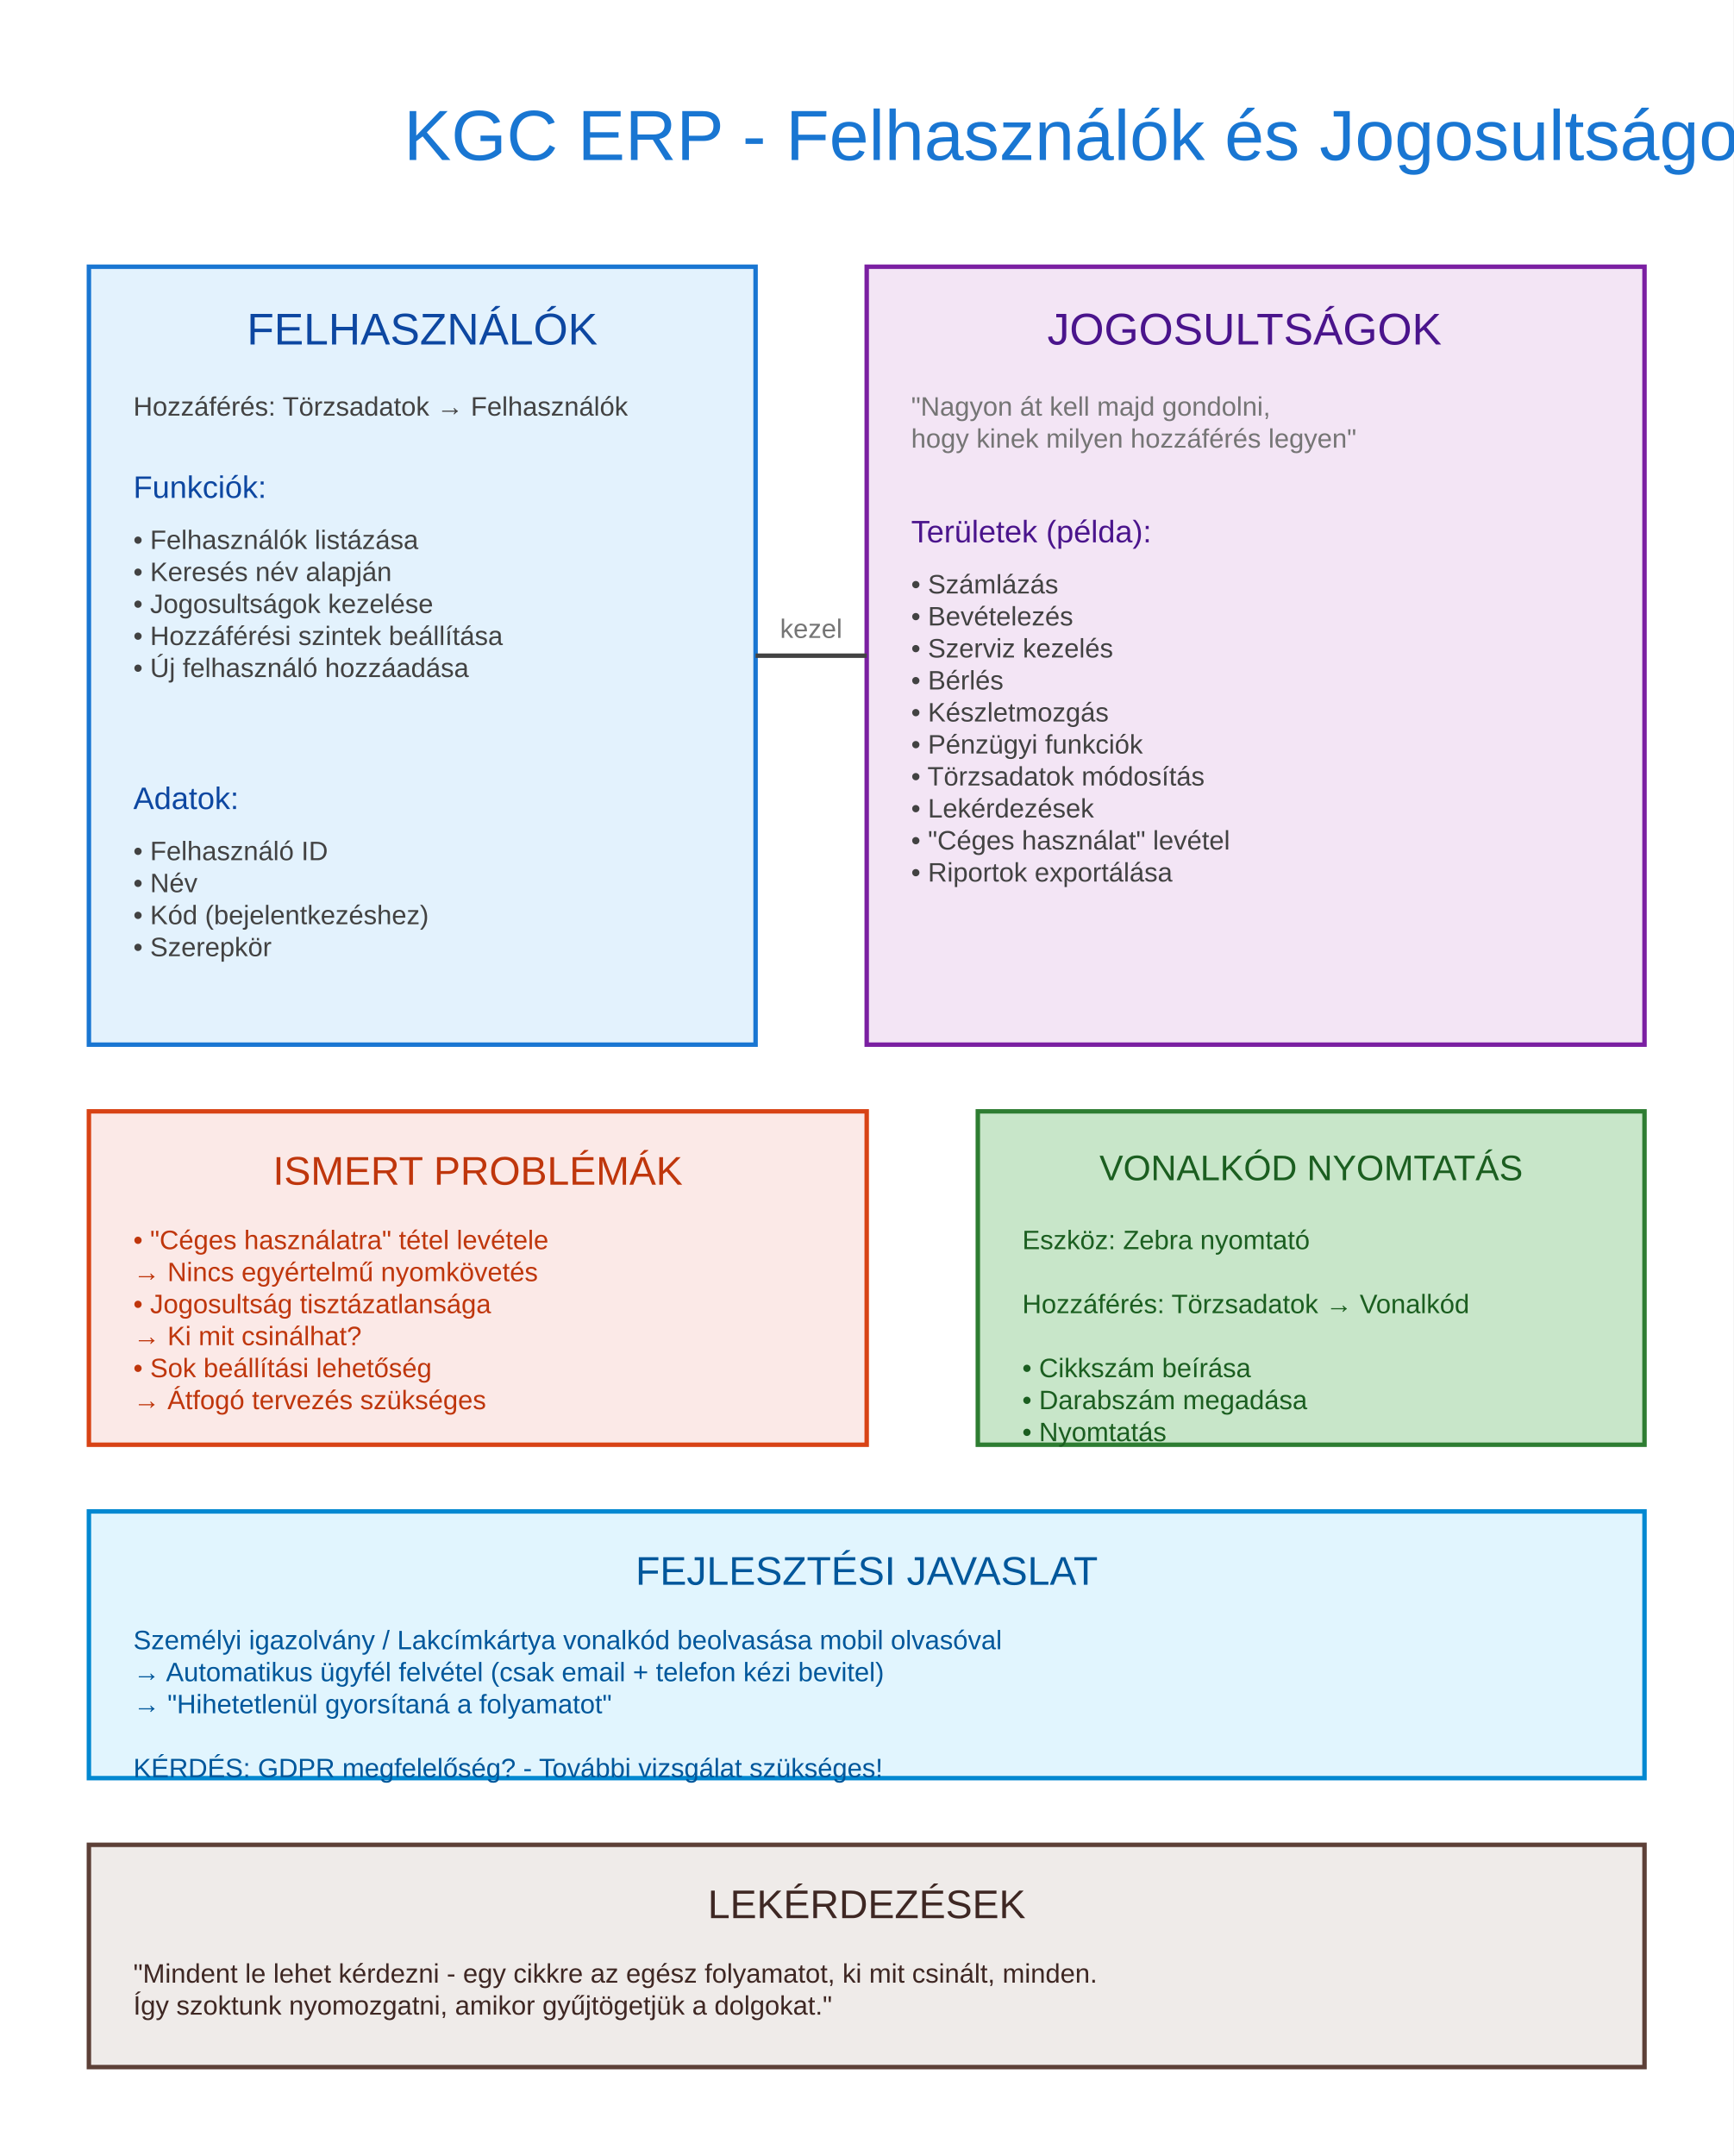
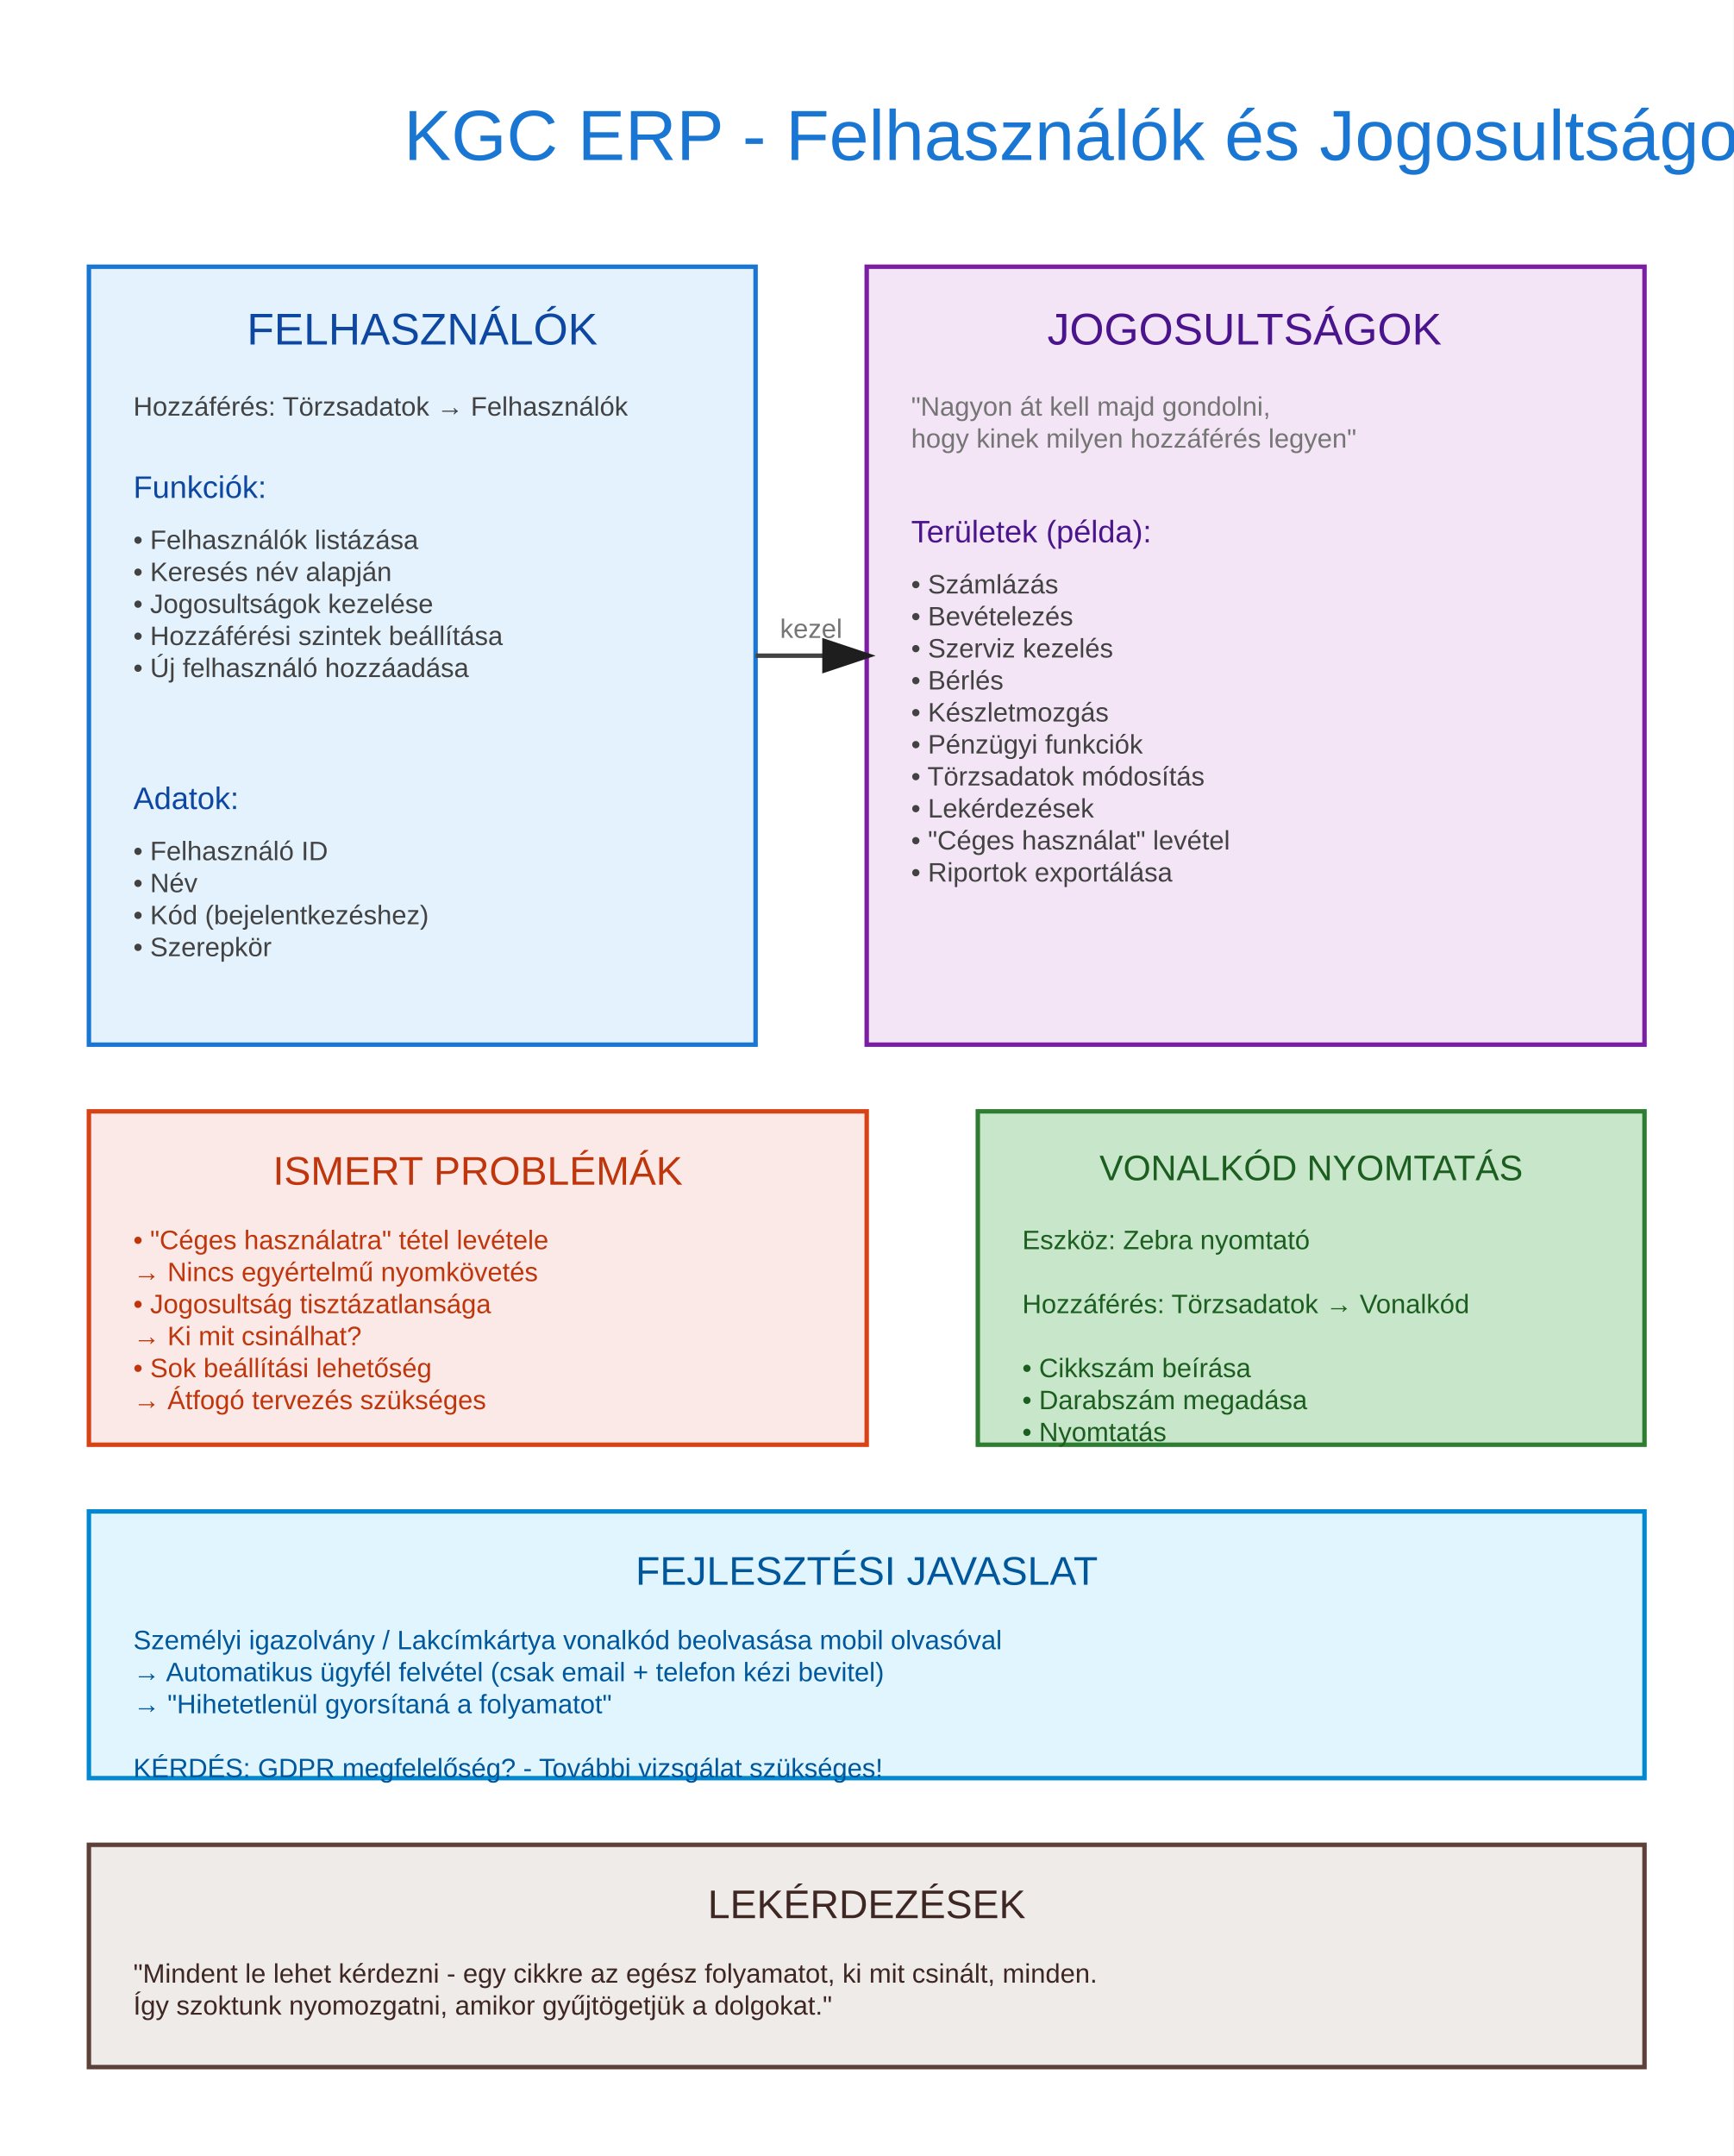
<svg xmlns="http://www.w3.org/2000/svg" viewBox="10 -20 780 970" class="w-full h-auto">
  <defs>
    <style>.excalidraw-text { font-family: Segoe UI, Arial, sans-serif; }</style>
-     <marker id="ah" markerWidth="10" markerHeight="10" refX="9" refY="3" orient="auto">
-       <polygon points="0 0, 10 3, 0 6" fill="#1e1e1e" />
+     <marker id="ah" markerWidth="12" markerHeight="8" refX="10" refY="4" orient="auto" markerUnits="strokeWidth">
+       <polygon points="0 0, 12 4, 0 8" fill="#1e1e1e" />
+     </marker>
+     <marker id="ah-blue" markerWidth="12" markerHeight="8" refX="10" refY="4" orient="auto" markerUnits="strokeWidth">
+       <polygon points="0 0, 12 4, 0 8" fill="#1976d2" />
+     </marker>
+     <marker id="ah-green" markerWidth="12" markerHeight="8" refX="10" refY="4" orient="auto" markerUnits="strokeWidth">
+       <polygon points="0 0, 12 4, 0 8" fill="#388e3c" />
+     </marker>
+     <marker id="ah-orange" markerWidth="12" markerHeight="8" refX="10" refY="4" orient="auto" markerUnits="strokeWidth">
+       <polygon points="0 0, 12 4, 0 8" fill="#f57c00" />
    </marker>
  </defs>
  <rect x="10" y="-20" width="780" height="970" fill="#ffffff" />
  <text x="500" y="52" font-size="32" fill="#1976d2" text-anchor="middle" class="excalidraw-text" opacity="1">KGC ERP - Felhasználók és Jogosultságok</text>
  <rect x="50" y="100" width="300" height="350" stroke="#1976d2" fill="#e3f2fd" stroke-width="2" rx="0" opacity="1" />
  <text x="200" y="135" font-size="20" fill="#0d47a1" text-anchor="middle" class="excalidraw-text" opacity="1">FELHASZNÁLÓK</text>
  <text x="70" y="167" font-size="12" fill="#424242" text-anchor="start" class="excalidraw-text" opacity="1">Hozzáférés: Törzsadatok → Felhasználók</text>
  <text x="70" y="204" font-size="14" fill="#0d47a1" text-anchor="start" class="excalidraw-text" opacity="1">Funkciók:</text>
  <text x="70" y="227" font-size="12" fill="#424242" text-anchor="start" class="excalidraw-text" opacity="1">• Felhasználók listázása</text>
  <text x="70" y="241.4" font-size="12" fill="#424242" text-anchor="start" class="excalidraw-text" opacity="1">• Keresés név alapján</text>
  <text x="70" y="255.8" font-size="12" fill="#424242" text-anchor="start" class="excalidraw-text" opacity="1">• Jogosultságok kezelése</text>
  <text x="70" y="270.2" font-size="12" fill="#424242" text-anchor="start" class="excalidraw-text" opacity="1">• Hozzáférési szintek beállítása</text>
  <text x="70" y="284.6" font-size="12" fill="#424242" text-anchor="start" class="excalidraw-text" opacity="1">• Új felhasználó hozzáadása</text>
  <text x="70" y="344" font-size="14" fill="#0d47a1" text-anchor="start" class="excalidraw-text" opacity="1">Adatok:</text>
  <text x="70" y="367" font-size="12" fill="#424242" text-anchor="start" class="excalidraw-text" opacity="1">• Felhasználó ID</text>
  <text x="70" y="381.4" font-size="12" fill="#424242" text-anchor="start" class="excalidraw-text" opacity="1">• Név</text>
  <text x="70" y="395.8" font-size="12" fill="#424242" text-anchor="start" class="excalidraw-text" opacity="1">• Kód (bejelentkezéshez)</text>
  <text x="70" y="410.2" font-size="12" fill="#424242" text-anchor="start" class="excalidraw-text" opacity="1">• Szerepkör</text>
  <rect x="400" y="100" width="350" height="350" stroke="#7b1fa2" fill="#f3e5f5" stroke-width="2" rx="0" opacity="1" />
  <text x="570" y="135" font-size="20" fill="#4a148c" text-anchor="middle" class="excalidraw-text" opacity="1">JOGOSULTSÁGOK</text>
  <text x="420" y="167" font-size="12" fill="#757575" text-anchor="start" class="excalidraw-text" opacity="1">"Nagyon át kell majd gondolni,</text>
  <text x="420" y="181.4" font-size="12" fill="#757575" text-anchor="start" class="excalidraw-text" opacity="1">hogy kinek milyen hozzáférés legyen"</text>
  <text x="420" y="224" font-size="14" fill="#4a148c" text-anchor="start" class="excalidraw-text" opacity="1">Területek (példa):</text>
  <text x="420" y="247" font-size="12" fill="#424242" text-anchor="start" class="excalidraw-text" opacity="1">• Számlázás</text>
  <text x="420" y="261.4" font-size="12" fill="#424242" text-anchor="start" class="excalidraw-text" opacity="1">• Bevételezés</text>
  <text x="420" y="275.8" font-size="12" fill="#424242" text-anchor="start" class="excalidraw-text" opacity="1">• Szerviz kezelés</text>
  <text x="420" y="290.2" font-size="12" fill="#424242" text-anchor="start" class="excalidraw-text" opacity="1">• Bérlés</text>
  <text x="420" y="304.6" font-size="12" fill="#424242" text-anchor="start" class="excalidraw-text" opacity="1">• Készletmozgás</text>
  <text x="420" y="319" font-size="12" fill="#424242" text-anchor="start" class="excalidraw-text" opacity="1">• Pénzügyi funkciók</text>
  <text x="420" y="333.4" font-size="12" fill="#424242" text-anchor="start" class="excalidraw-text" opacity="1">• Törzsadatok módosítás</text>
  <text x="420" y="347.8" font-size="12" fill="#424242" text-anchor="start" class="excalidraw-text" opacity="1">• Lekérdezések</text>
  <text x="420" y="362.2" font-size="12" fill="#424242" text-anchor="start" class="excalidraw-text" opacity="1">• "Céges használat" levétel</text>
  <text x="420" y="376.6" font-size="12" fill="#424242" text-anchor="start" class="excalidraw-text" opacity="1">• Riportok exportálása</text>
  <rect x="50" y="480" width="350" height="150" stroke="#d84315" fill="#fbe9e7" stroke-width="2" rx="0" opacity="1" />
  <text x="225" y="513" font-size="18" fill="#bf360c" text-anchor="middle" class="excalidraw-text" opacity="1">ISMERT PROBLÉMÁK</text>
  <text x="70" y="542" font-size="12" fill="#bf360c" text-anchor="start" class="excalidraw-text" opacity="1">• "Céges használatra" tétel levétele</text>
  <text x="70" y="556.4" font-size="12" fill="#bf360c" text-anchor="start" class="excalidraw-text" opacity="1">  → Nincs egyértelmű nyomkövetés</text>
  <text x="70" y="570.8" font-size="12" fill="#bf360c" text-anchor="start" class="excalidraw-text" opacity="1">• Jogosultság tisztázatlansága</text>
  <text x="70" y="585.2" font-size="12" fill="#bf360c" text-anchor="start" class="excalidraw-text" opacity="1">  → Ki mit csinálhat?</text>
  <text x="70" y="599.6" font-size="12" fill="#bf360c" text-anchor="start" class="excalidraw-text" opacity="1">• Sok beállítási lehetőség</text>
  <text x="70" y="614" font-size="12" fill="#bf360c" text-anchor="start" class="excalidraw-text" opacity="1">  → Átfogó tervezés szükséges</text>
  <rect x="450" y="480" width="300" height="150" stroke="#2e7d32" fill="#c8e6c9" stroke-width="2" rx="0" opacity="1" />
  <text x="600" y="511" font-size="16" fill="#1b5e20" text-anchor="middle" class="excalidraw-text" opacity="1">VONALKÓD NYOMTATÁS</text>
  <text x="470" y="542" font-size="12" fill="#1b5e20" text-anchor="start" class="excalidraw-text" opacity="1">Eszköz: Zebra nyomtató</text>
  <text x="470" y="556.4" font-size="12" fill="#1b5e20" text-anchor="start" class="excalidraw-text" opacity="1" />
  <text x="470" y="570.8" font-size="12" fill="#1b5e20" text-anchor="start" class="excalidraw-text" opacity="1">Hozzáférés: Törzsadatok → Vonalkód</text>
  <text x="470" y="585.2" font-size="12" fill="#1b5e20" text-anchor="start" class="excalidraw-text" opacity="1" />
  <text x="470" y="599.6" font-size="12" fill="#1b5e20" text-anchor="start" class="excalidraw-text" opacity="1">• Cikkszám beírása</text>
  <text x="470" y="614" font-size="12" fill="#1b5e20" text-anchor="start" class="excalidraw-text" opacity="1">• Darabszám megadása</text>
  <text x="470" y="628.4" font-size="12" fill="#1b5e20" text-anchor="start" class="excalidraw-text" opacity="1">• Nyomtatás</text>
  <rect x="50" y="660" width="700" height="120" stroke="#0288d1" fill="#e1f5fe" stroke-width="2" rx="0" opacity="1" />
  <text x="400" y="693" font-size="18" fill="#01579b" text-anchor="middle" class="excalidraw-text" opacity="1">FEJLESZTÉSI JAVASLAT</text>
  <text x="70" y="722" font-size="12" fill="#01579b" text-anchor="start" class="excalidraw-text" opacity="1">Személyi igazolvány / Lakcímkártya vonalkód beolvasása mobil olvasóval</text>
  <text x="70" y="736.4" font-size="12" fill="#01579b" text-anchor="start" class="excalidraw-text" opacity="1">→ Automatikus ügyfél felvétel (csak email + telefon kézi bevitel)</text>
  <text x="70" y="750.8" font-size="12" fill="#01579b" text-anchor="start" class="excalidraw-text" opacity="1">→ "Hihetetlenül gyorsítaná a folyamatot"</text>
  <text x="70" y="765.2" font-size="12" fill="#01579b" text-anchor="start" class="excalidraw-text" opacity="1" />
  <text x="70" y="779.6" font-size="12" fill="#01579b" text-anchor="start" class="excalidraw-text" opacity="1">KÉRDÉS: GDPR megfelelőség? - További vizsgálat szükséges!</text>
  <rect x="50" y="810" width="700" height="100" stroke="#5d4037" fill="#efebe9" stroke-width="2" rx="0" opacity="1" />
  <text x="400" y="843" font-size="18" fill="#3e2723" text-anchor="middle" class="excalidraw-text" opacity="1">LEKÉRDEZÉSEK</text>
  <text x="70" y="872" font-size="12" fill="#3e2723" text-anchor="start" class="excalidraw-text" opacity="1">"Mindent le lehet kérdezni - egy cikkre az egész folyamatot, ki mit csinált, minden.</text>
  <text x="70" y="886.4" font-size="12" fill="#3e2723" text-anchor="start" class="excalidraw-text" opacity="1">Így szoktunk nyomozgatni, amikor gyűjtögetjük a dolgokat."</text>
-   <path d="M 350 275 L 400 275" stroke="#424242" fill="none" stroke-width="2" opacity="1" />
+   <path d="M 350 275 L 400 275" stroke="#424242" fill="none" stroke-width="2" marker-end="url(#ah)" opacity="1" />
  <text x="375" y="267" font-size="12" fill="#757575" text-anchor="middle" class="excalidraw-text" opacity="1">kezel</text>
</svg>
